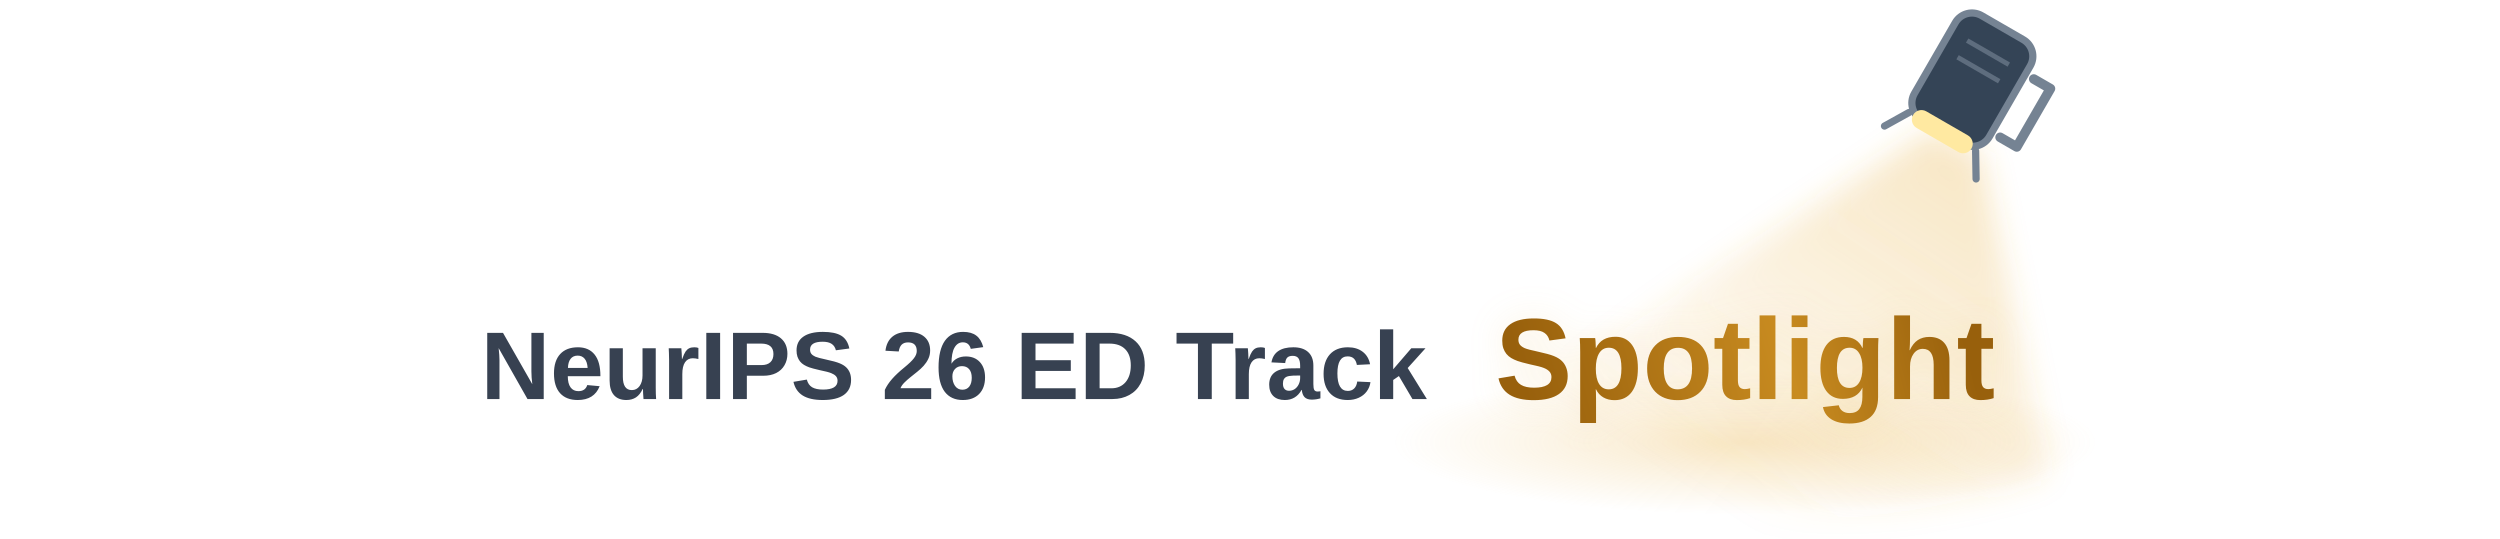
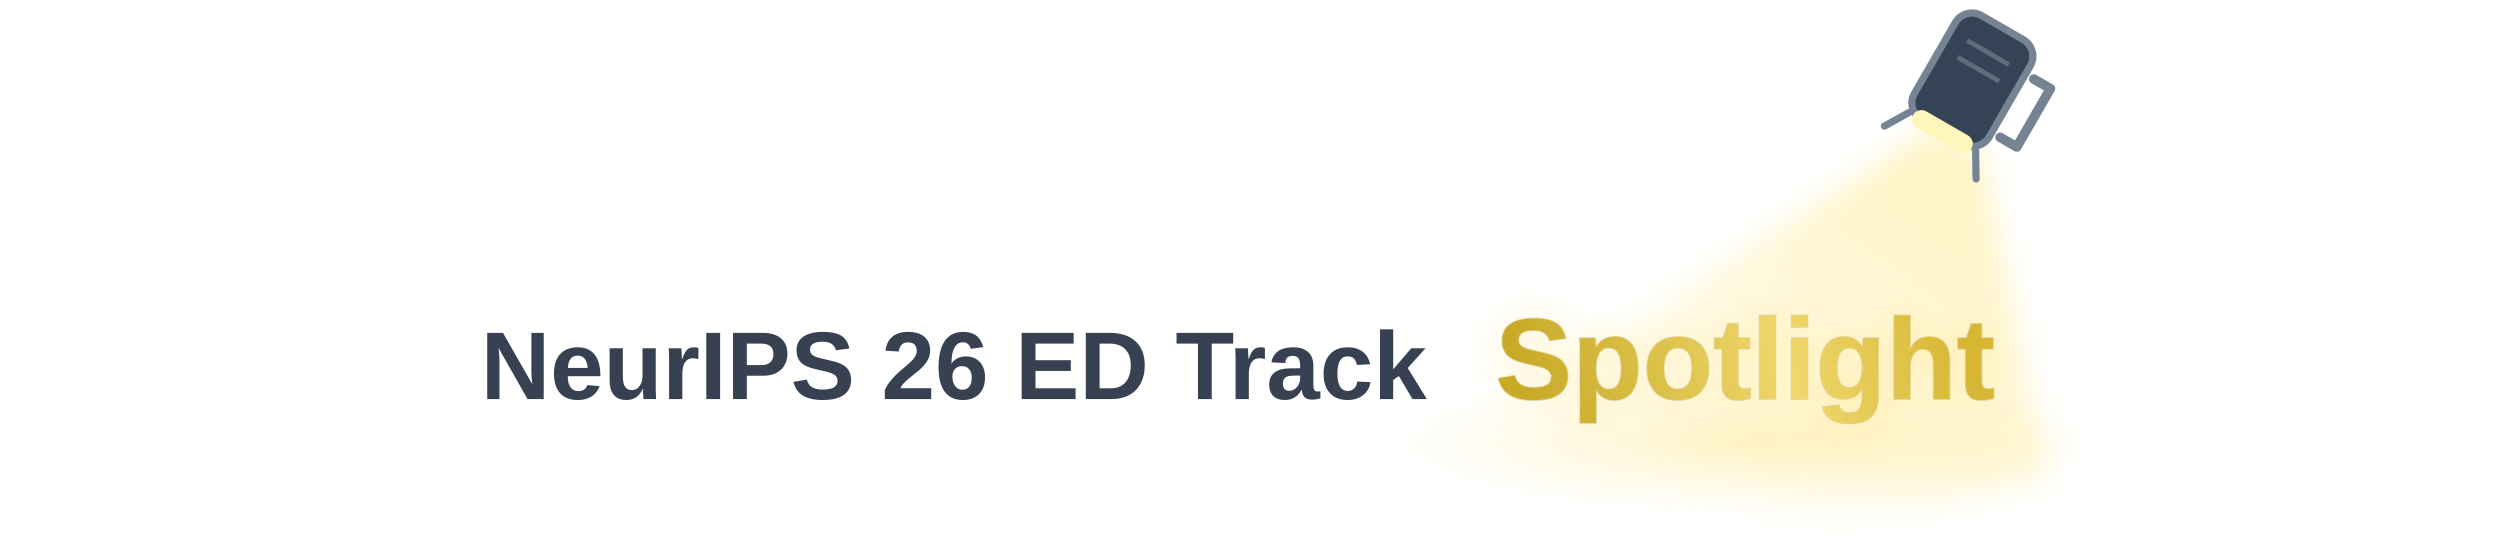
<svg xmlns="http://www.w3.org/2000/svg" width="520" height="112" viewBox="0 0 520 112" role="img" aria-labelledby="title description">
  <defs>
    <linearGradient id="beam" x1="407" y1="28" x2="357" y2="104" gradientUnits="userSpaceOnUse">
-       <stop stop-color="#e8ae3c" stop-opacity=".30" />
-       <stop offset=".62" stop-color="#e8ae3c" stop-opacity=".13" />
-       <stop offset="1" stop-color="#e8ae3c" stop-opacity="0" />
+       <stop stop-color="#ffe477" stop-opacity=".46" />
+       <stop offset=".62" stop-color="#ffe477" stop-opacity=".23" />
+       <stop offset="1" stop-color="#ffe477" stop-opacity="0" />
    </linearGradient>
    <radialGradient id="pool">
-       <stop stop-color="#e8ae3c" stop-opacity=".28" />
-       <stop offset="1" stop-color="#e8ae3c" stop-opacity="0" />
+       <stop stop-color="#ffdf68" stop-opacity=".34" />
+       <stop offset="1" stop-color="#ffdf68" stop-opacity="0" />
    </radialGradient>
    <linearGradient id="lettering" x1="318" y1="84" x2="406" y2="61" gradientUnits="userSpaceOnUse">
-       <stop stop-color="#98600c" />
-       <stop offset=".60" stop-color="#c88b20" />
-       <stop offset="1" stop-color="#98600c" />
+       <stop stop-color="#c8aa27" />
+       <stop offset=".60" stop-color="#efd76b" />
+       <stop offset="1" stop-color="#d6b633" />
    </linearGradient>
    <filter id="soft-beam" x="-25%" y="-25%" width="150%" height="150%">
      <feGaussianBlur stdDeviation="3" />
    </filter>
    <filter id="text-glow" x="-30%" y="-60%" width="160%" height="220%">
      <feGaussianBlur stdDeviation="3.5" />
    </filter>
  </defs>
  <path d="M402 27 L412 32 L426 99 Q367 119 292 98 Z" fill="url(#beam)" filter="url(#soft-beam)" />
  <ellipse cx="363" cy="92" rx="73" ry="15" fill="url(#pool)" />
  <g font-family="Arial, Helvetica, sans-serif">
    <text x="100" y="83" fill="#374151" font-size="20" font-weight="600">NeurIPS 26 ED Track</text>
-     <text x="311" y="83" fill="#e8ae3c" font-size="24" font-weight="700" opacity=".16" filter="url(#text-glow)" aria-hidden="true">Spotlight</text>
-     <text x="311" y="83" fill="url(#lettering)" font-size="24" font-weight="700">Spotlight</text>
+     <text x="311" y="83" fill="#ffdc5a" font-size="24" font-weight="700" opacity=".36" filter="url(#text-glow)" aria-hidden="true">Spotlight</text>
+     <text x="311" y="83" fill="url(#lettering)" stroke="#b39a36" stroke-opacity=".35" stroke-width=".35" paint-order="stroke fill" font-size="24" font-weight="700">Spotlight</text>
  </g>
  <g transform="translate(410 17) rotate(120)">
    <path d="M-7-11 V-15 H7 V-11" fill="none" stroke="#758393" stroke-width="2" stroke-linecap="round" stroke-linejoin="round" />
    <rect x="-13" y="-9" width="25" height="18" rx="4" fill="#344456" stroke="#758393" stroke-width="1.5" />
    <path d="M12-8 L17-11 M12 8 L17 11" stroke="#758393" stroke-width="1.5" stroke-linecap="round" />
-     <rect x="10" y="-7" width="4" height="14" rx="2" fill="#ffe9a1" />
+     <rect x="10" y="-7" width="4" height="14" rx="2" fill="#fff6bb" />
    <path d="M-7-5 V5 M-3-5 V5" stroke="#758393" stroke-width="1" opacity=".65" />
  </g>
</svg>
